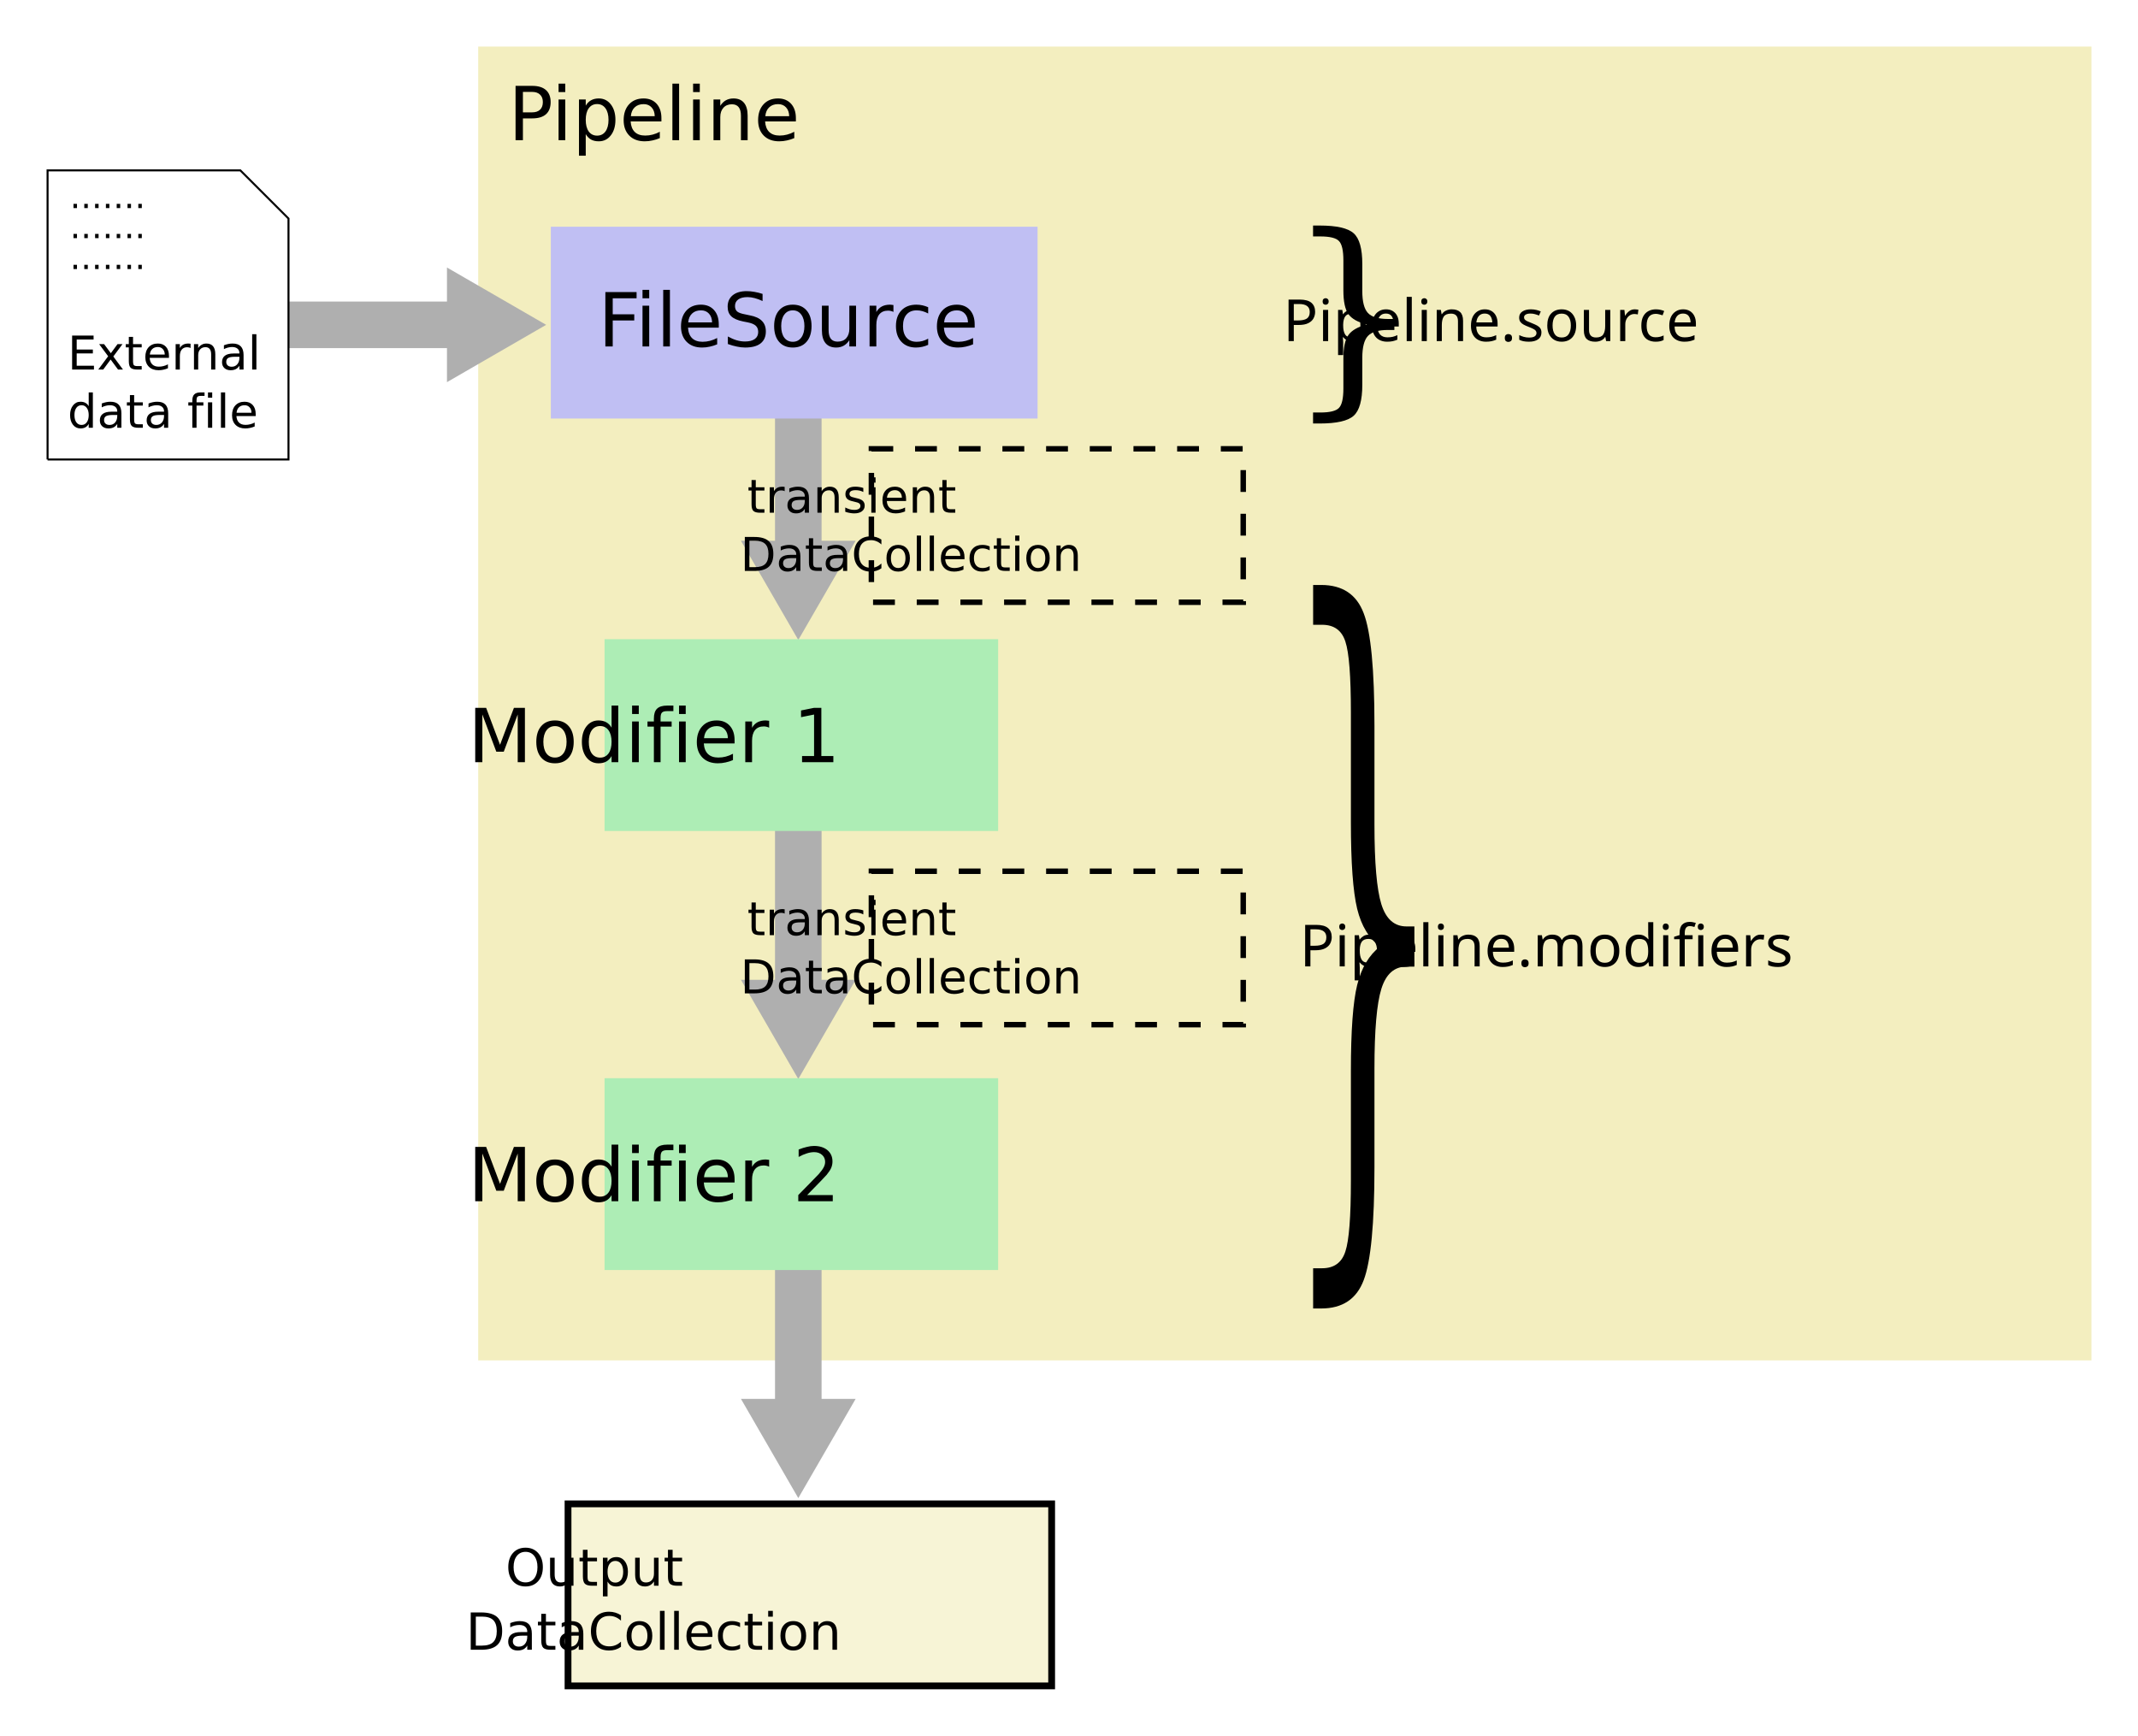
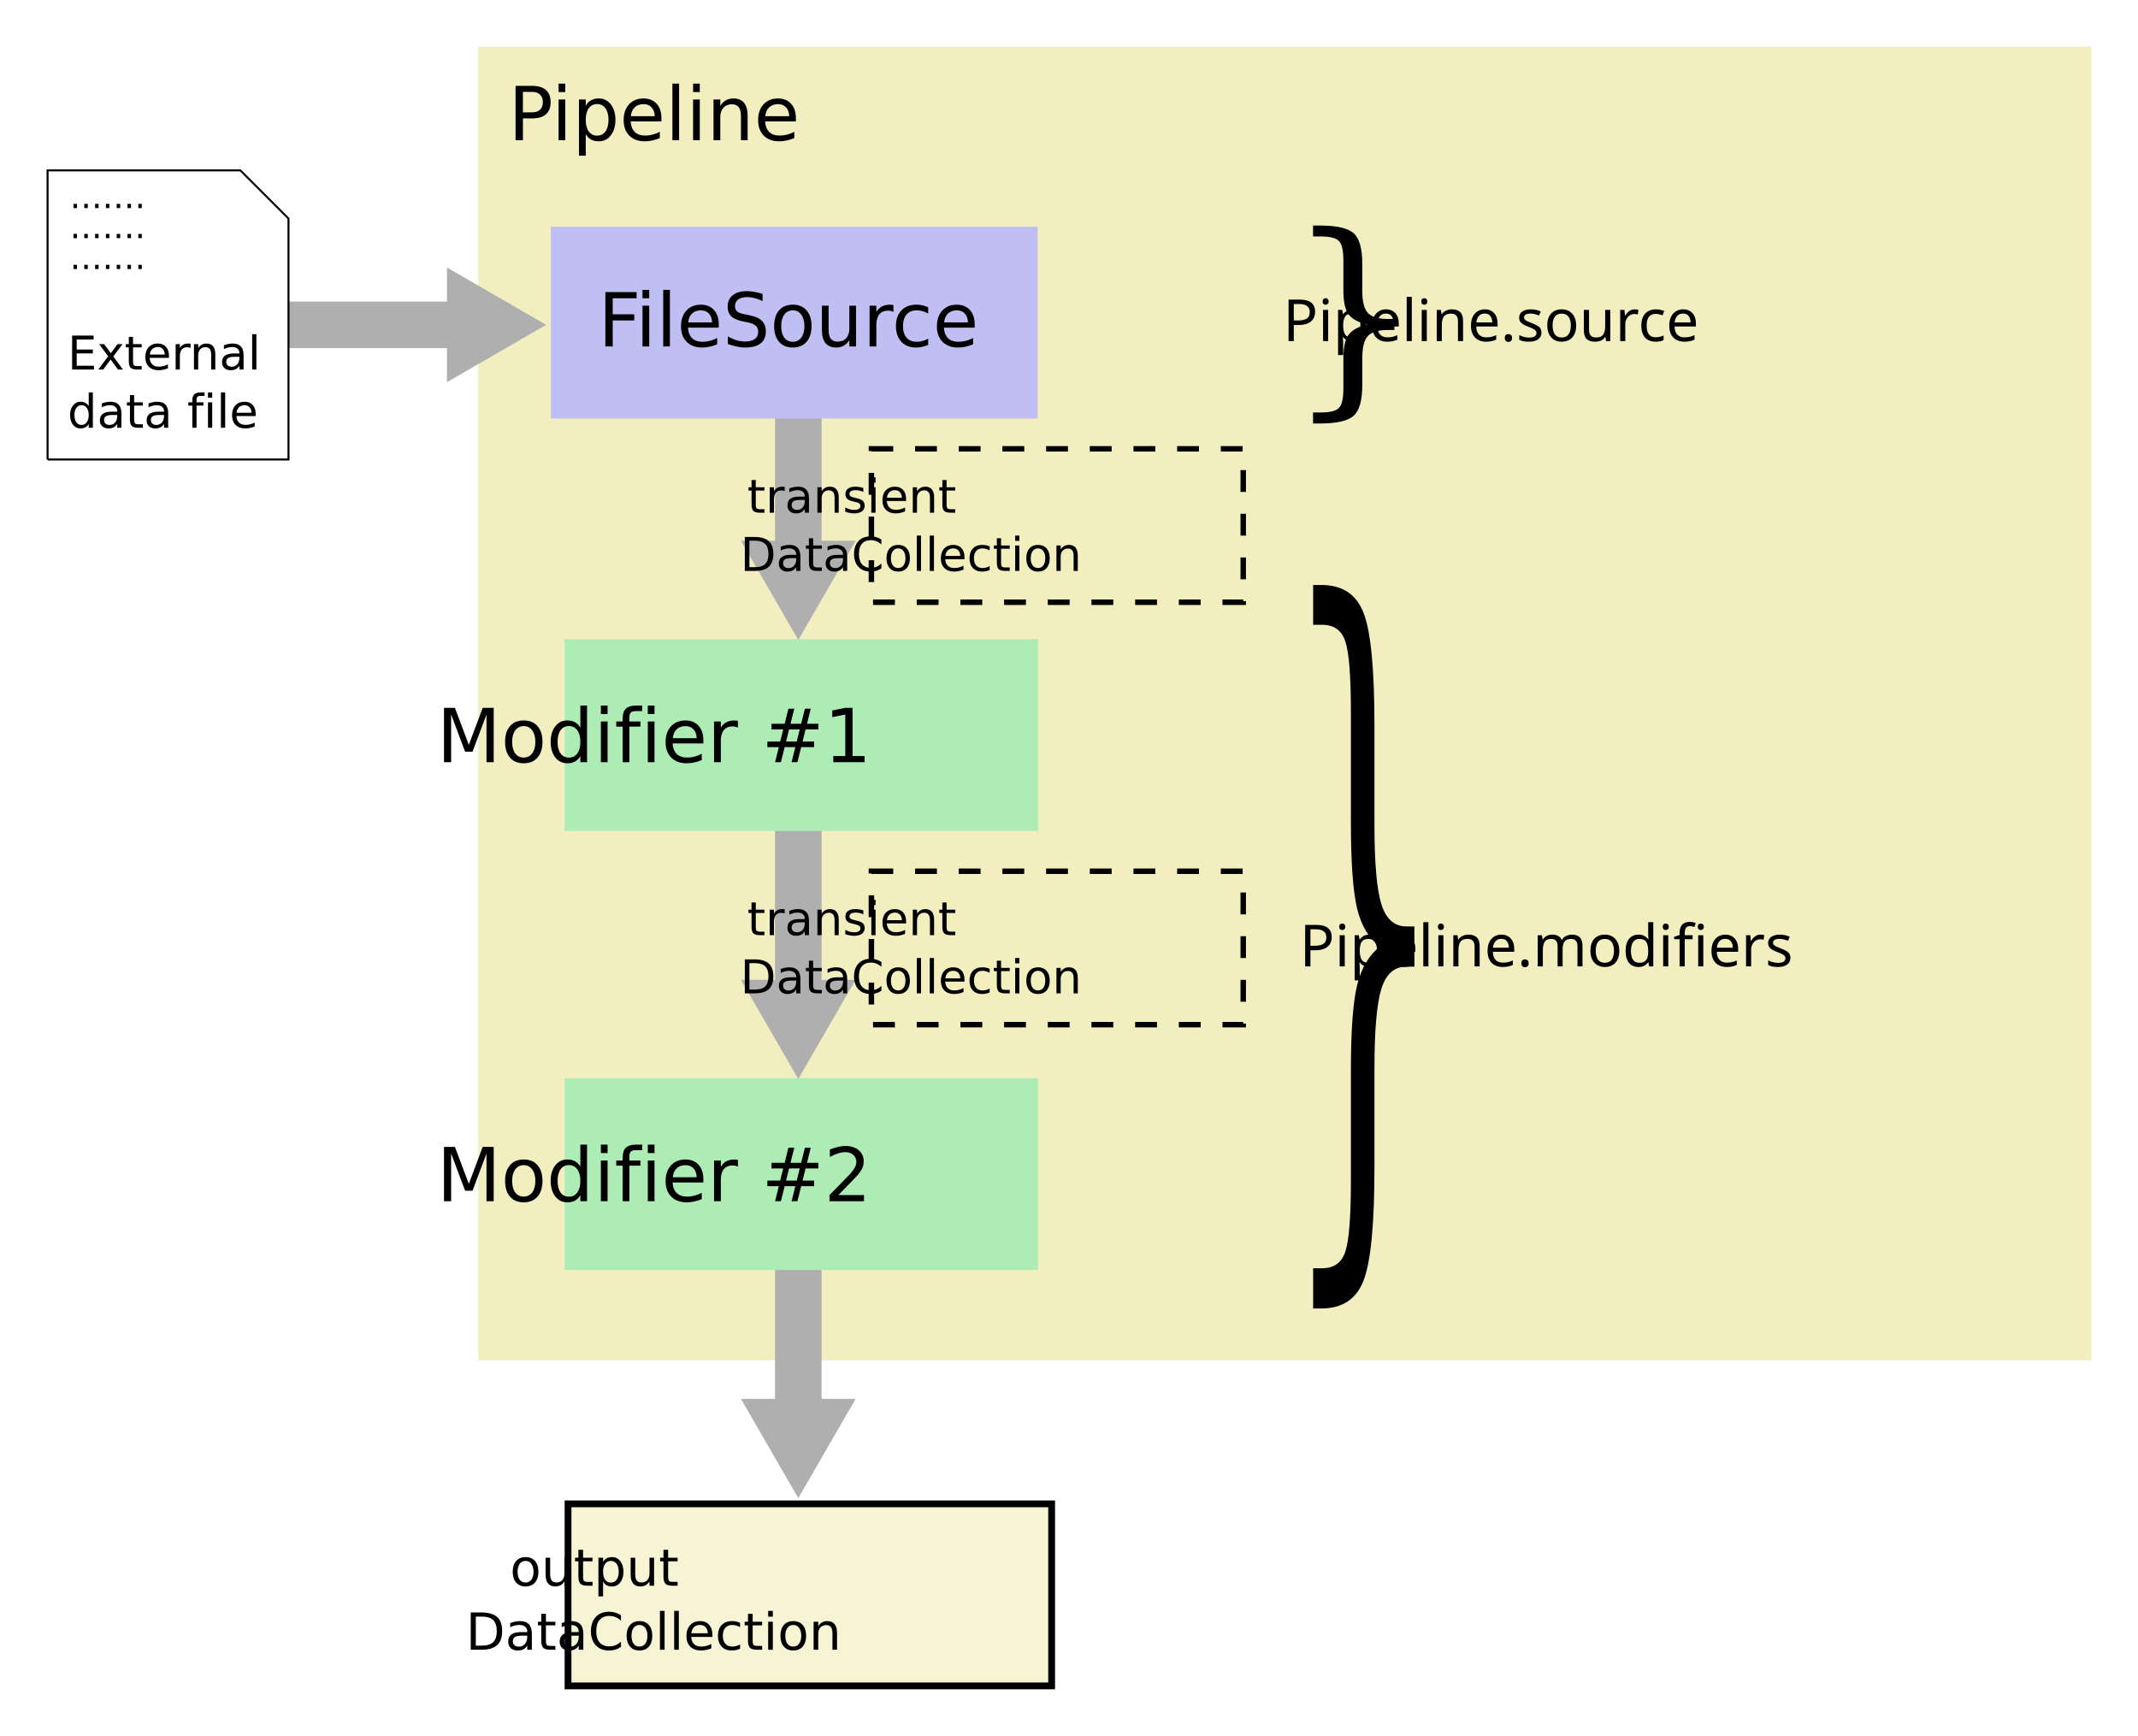
<svg xmlns="http://www.w3.org/2000/svg" width="459.12" height="372.774" id="svg2" version="1.1">
  <defs id="defs4">
    <marker style="overflow:visible" id="TriangleOutS" refX="0" refY="0" orient="auto">
      <path transform="scale(0.2,0.2)" style="fill-rule:evenodd;stroke:#000000;stroke-width:1pt" d="m 5.77,0 -8.65,5 0,-10 8.65,5 z" id="path4305" />
    </marker>
    <marker style="overflow:visible" id="Arrow2Send" refX="0" refY="0" orient="auto">
      <path transform="matrix(-0.3,0,0,-0.3,0.69,0)" d="M 8.719,4.034 -2.207,0.016 8.719,-4.002 c -1.745,2.372 -1.735,5.617 -6e-7,8.035 z" style="fill-rule:evenodd;stroke-width:0.625;stroke-linejoin:round" id="path4190" />
    </marker>
    <marker style="overflow:visible" id="Arrow1Lend" refX="0" refY="0" orient="auto">
      <path transform="matrix(-0.8,0,0,-0.8,-10,0)" style="fill-rule:evenodd;stroke:#000000;stroke-width:1pt" d="M 0,0 5,-5 -12.5,0 5,5 0,0 Z" id="path4160" />
    </marker>
    <filter id="filter3777" style="color-interpolation-filters:sRGB">
      <feFlood result="flood" flood-color="rgb(0,0,0)" flood-opacity="0.5" id="feFlood3779" />
      <feComposite result="composite1" operator="in" in="flood" in2="SourceGraphic" id="feComposite3781" />
      <feGaussianBlur result="blur" stdDeviation="2" id="feGaussianBlur3783" />
      <feOffset result="offset" dy="4" dx="4" id="feOffset3785" />
      <feComposite result="composite2" operator="over" in="SourceGraphic" in2="offset" id="feComposite3787" />
    </filter>
    <filter id="filter3789" style="color-interpolation-filters:sRGB">
      <feFlood result="flood" flood-color="rgb(0,0,0)" flood-opacity="0.5" id="feFlood3791" />
      <feComposite result="composite1" operator="in" in="flood" in2="SourceGraphic" id="feComposite3793" />
      <feGaussianBlur result="blur" stdDeviation="2" id="feGaussianBlur3795" />
      <feOffset result="offset" dy="4" dx="4" id="feOffset3797" />
      <feComposite result="composite2" operator="over" in="SourceGraphic" in2="offset" id="feComposite3799" />
    </filter>
    <filter id="filter3777-3" style="color-interpolation-filters:sRGB">
      <feFlood result="flood" flood-color="rgb(0,0,0)" flood-opacity="0.5" id="feFlood3779-8" />
      <feComposite result="composite1" operator="in" in="flood" in2="SourceGraphic" id="feComposite3781-6" />
      <feGaussianBlur result="blur" stdDeviation="2" id="feGaussianBlur3783-9" />
      <feOffset result="offset" dy="4" dx="4" id="feOffset3785-4" />
      <feComposite result="fbSourceGraphic" operator="over" in="SourceGraphic" in2="offset" id="feComposite3787-3" />
      <feColorMatrix id="feColorMatrix3881" values="0 0 0 -1 0 0 0 0 -1 0 0 0 0 -1 0 0 0 0 1 0" in="fbSourceGraphic" result="fbSourceGraphicAlpha" />
      <feFlood in="fbSourceGraphic" result="flood" flood-color="rgb(0,0,0)" flood-opacity="0.5" id="feFlood3883" />
      <feComposite result="composite1" operator="in" in="flood" in2="fbSourceGraphic" id="feComposite3885" />
      <feGaussianBlur result="blur" stdDeviation="2" id="feGaussianBlur3887" />
      <feOffset result="offset" dy="4" dx="4" id="feOffset3889" />
      <feComposite result="composite2" operator="over" in="fbSourceGraphic" in2="offset" id="feComposite3891" />
    </filter>
    <marker style="overflow:visible" id="TriangleOutSd" refX="0" refY="0" orient="auto">
      <path transform="scale(0.2,0.2)" style="fill:#afafaf;fill-rule:evenodd;stroke:#afafaf;stroke-width:1pt" d="m 5.77,0 -8.65,5 0,-10 8.65,5 z" id="path5012" />
    </marker>
    <filter id="filter5169" style="color-interpolation-filters:sRGB">
      <feFlood id="feFlood5171" flood-opacity="0.5" flood-color="rgb(0,0,0)" result="flood" />
      <feComposite id="feComposite5173" in2="SourceGraphic" in="flood" operator="in" result="composite1" />
      <feGaussianBlur id="feGaussianBlur5175" stdDeviation="2" result="blur" />
      <feOffset id="feOffset5177" dx="4" dy="4" result="offset" />
      <feComposite id="feComposite5179" in2="offset" in="SourceGraphic" operator="over" result="composite2" />
    </filter>
    <filter id="filter5181" style="color-interpolation-filters:sRGB">
      <feFlood id="feFlood5183" flood-opacity="0.5" flood-color="rgb(0,0,0)" result="flood" />
      <feComposite id="feComposite5185" in2="SourceGraphic" in="flood" operator="in" result="composite1" />
      <feGaussianBlur id="feGaussianBlur5187" stdDeviation="2" result="blur" />
      <feOffset id="feOffset5189" dx="4" dy="4" result="offset" />
      <feComposite id="feComposite5191" in2="offset" in="SourceGraphic" operator="over" result="composite2" />
    </filter>
    <marker style="overflow:visible" id="TriangleOutSd-3" refX="0" refY="0" orient="auto">
      <path transform="scale(0.2,0.2)" style="fill:#afafaf;fill-rule:evenodd;stroke:#afafaf;stroke-width:1pt" d="m 5.77,0 -8.65,5 0,-10 8.65,5 z" id="path5012-6" />
    </marker>
  </defs>
  <g id="layer1" transform="translate(-21.59454,-328.7908)" style="display:inline">
    <rect y="338.791" x="124.286" height="282.143" width="346.429" id="rect2985-9" style="color:#000000;display:inline;overflow:visible;visibility:visible;fill:#f3eebf;fill-opacity:1;fill-rule:evenodd;stroke:none;stroke-width:3;marker:none;enable-background:accumulate" />
    <path id="path4151" d="m 83.651,398.548 41.021,0" style="fill:none;stroke:#afafaf;stroke-width:10;stroke-linecap:butt;stroke-linejoin:miter;stroke-miterlimit:4;stroke-dasharray:none;stroke-opacity:1;marker-end:url(#TriangleOutSd)" />
    <text id="text3755-9" y="358.901" x="130.732" style="font-style:normal;font-weight:normal;font-size:40px;line-height:125%;font-family:'Bitstream Vera Sans';letter-spacing:0px;word-spacing:0px;fill:#000000;fill-opacity:1;stroke:none" xml:space="preserve">
      <tspan style="font-style:normal;font-variant:normal;font-weight:normal;font-stretch:normal;font-size:16px;line-height:125%;font-family:'DejaVu Sans';-inkscape-font-specification:'DejaVu Sans';text-align:start;writing-mode:lr-tb;text-anchor:start" y="358.901" x="130.732" id="tspan3757-0">Pipeline</tspan>
    </text>
    <path id="path4151-7" d="m 193.023,410.995 0,41.021" style="fill:none;stroke:#afafaf;stroke-width:10;stroke-linecap:butt;stroke-linejoin:miter;stroke-miterlimit:4;stroke-dasharray:none;stroke-opacity:1;marker-end:url(#TriangleOutSd-3)" />
    <rect y="377.481" x="139.881" height="41.19" width="104.524" id="rect2985-9-0" style="color:#000000;display:inline;overflow:visible;visibility:visible;fill:#c0bff3;fill-opacity:1;fill-rule:evenodd;stroke:none;stroke-width:3;marker:none;enable-background:accumulate" />
    <text id="text3755-9-2" y="403.186" x="150.017" style="font-style:normal;font-weight:normal;font-size:40px;line-height:125%;font-family:'Bitstream Vera Sans';letter-spacing:0px;word-spacing:0px;fill:#000000;fill-opacity:1;stroke:none" xml:space="preserve">
      <tspan style="font-style:normal;font-variant:normal;font-weight:normal;font-stretch:normal;font-size:16px;line-height:125%;font-family:'DejaVu Sans';-inkscape-font-specification:'DejaVu Sans';text-align:start;writing-mode:lr-tb;text-anchor:start" y="403.186" x="150.017" id="tspan3757-0-3">FileSource</tspan>
    </text>
    <path style="fill:none;stroke:#afafaf;stroke-width:10;stroke-linecap:butt;stroke-linejoin:miter;stroke-miterlimit:4;stroke-dasharray:none;stroke-opacity:1;marker-end:url(#TriangleOutSd-3)" d="m 193.023,505.28 0,41.021" id="path4410" />
-     <rect style="color:#000000;display:inline;overflow:visible;visibility:visible;fill:#adedb5;fill-opacity:1;fill-rule:evenodd;stroke:none;stroke-width:3;marker:none;enable-background:accumulate" id="rect3937" width="84.524" height="41.19" x="151.417" y="466.053" />
+     <rect style="color:#000000;display:inline;overflow:visible;visibility:visible;fill:#adedb5;fill-opacity:1;fill-rule:evenodd;stroke:none;stroke-width:3;marker:none;enable-background:accumulate" id="rect3937" width="101.667" height="41.19" x="142.846" y="466.053" />
    <path id="path4426" d="m 193.023,598.852 0,37.449" style="fill:none;stroke:#afafaf;stroke-width:10;stroke-linecap:butt;stroke-linejoin:miter;stroke-miterlimit:4;stroke-dasharray:none;stroke-opacity:1;marker-end:url(#TriangleOutSd-3)" />
-     <rect y="560.338" x="151.417" height="41.19" width="84.524" id="rect4412" style="color:#000000;display:inline;overflow:visible;visibility:visible;fill:#adedb5;fill-opacity:1;fill-rule:evenodd;stroke:none;stroke-width:3;marker:none;enable-background:accumulate" />
+     <rect y="560.338" x="142.846" height="41.19" width="101.667" id="rect4412" style="color:#000000;display:inline;overflow:visible;visibility:visible;fill:#adedb5;fill-opacity:1;fill-rule:evenodd;stroke:none;stroke-width:3;marker:none;enable-background:accumulate" />
    <text xml:space="preserve" style="font-style:normal;font-weight:normal;font-size:40px;line-height:125%;font-family:'Bitstream Vera Sans';letter-spacing:0px;word-spacing:0px;fill:#000000;fill-opacity:1;stroke:none" x="193.834" y="586.758" id="text4414">
-       <tspan x="193.834" y="586.758" style="font-style:normal;font-variant:normal;font-weight:normal;font-stretch:normal;font-size:16px;line-height:125%;font-family:'DejaVu Sans';-inkscape-font-specification:'DejaVu Sans';text-align:center;writing-mode:lr-tb;text-anchor:middle" id="tspan4416">Modifier 2</tspan>
+       <tspan x="193.834" y="586.758" style="font-style:normal;font-variant:normal;font-weight:normal;font-stretch:normal;font-size:16px;line-height:125%;font-family:'DejaVu Sans';-inkscape-font-specification:'DejaVu Sans';text-align:center;writing-mode:lr-tb;text-anchor:middle" id="tspan4416">Modifier #2</tspan>
    </text>
    <text id="text3755-9-2-7" y="492.472" x="193.834" style="font-style:normal;font-weight:normal;font-size:40px;line-height:125%;font-family:'Bitstream Vera Sans';letter-spacing:0px;word-spacing:0px;fill:#000000;fill-opacity:1;stroke:none" xml:space="preserve">
-       <tspan id="tspan3935" style="font-style:normal;font-variant:normal;font-weight:normal;font-stretch:normal;font-size:16px;line-height:125%;font-family:'DejaVu Sans';-inkscape-font-specification:'DejaVu Sans';text-align:center;writing-mode:lr-tb;text-anchor:middle" y="492.472" x="193.834">Modifier 1</tspan>
+       <tspan id="tspan3935" style="font-style:normal;font-variant:normal;font-weight:normal;font-stretch:normal;font-size:16px;line-height:125%;font-family:'DejaVu Sans';-inkscape-font-specification:'DejaVu Sans';text-align:center;writing-mode:lr-tb;text-anchor:middle" y="492.472" x="193.834">Modifier #1</tspan>
    </text>
    <path id="path2667" style="fill:none;stroke:#000000;stroke-width:0.431;stroke-linecap:butt;stroke-linejoin:miter;stroke-miterlimit:10;stroke-dasharray:none;stroke-opacity:1" d="m 31.81,427.46 51.737,0 0,-51.737 -10.347,-10.348 -41.389,0 0,62.085 z" />
    <text xml:space="preserve" style="font-style:normal;font-weight:normal;font-size:40px;line-height:125%;font-family:'Bitstream Vera Sans';letter-spacing:0px;word-spacing:0px;fill:#000000;fill-opacity:1;stroke:none" x="36.099" y="408.156" id="text4119">
      <tspan id="tspan4121" x="36.099" y="408.156" style="font-style:normal;font-variant:normal;font-weight:normal;font-stretch:normal;font-size:10px;line-height:125%;font-family:'DejaVu Sans';-inkscape-font-specification:'DejaVu Sans';text-align:start;writing-mode:lr-tb;text-anchor:start">External </tspan>
      <tspan x="36.099" y="420.656" style="font-style:normal;font-variant:normal;font-weight:normal;font-stretch:normal;font-size:10px;line-height:125%;font-family:'DejaVu Sans';-inkscape-font-specification:'DejaVu Sans';text-align:start;writing-mode:lr-tb;text-anchor:start" id="tspan5217">data file</tspan>
    </text>
    <text xml:space="preserve" style="font-style:normal;font-weight:normal;font-size:40px;line-height:125%;font-family:'Bitstream Vera Sans';letter-spacing:0px;word-spacing:0px;fill:#000000;fill-opacity:1;stroke:none" x="373.539" y="402.044" id="text4123">
      <tspan id="tspan4125" x="373.539" y="402.044" style="font-style:normal;font-variant:normal;font-weight:normal;font-stretch:normal;font-size:12.5px;line-height:125%;font-family:'CMU Sans Serif Demi Condensed';-inkscape-font-specification:'CMU Sans Serif Demi Condensed';text-align:center;writing-mode:lr-tb;text-anchor:middle">Pipeline.source</tspan>
    </text>
    <text id="text4147" y="536.329" x="385.432" style="font-style:normal;font-weight:normal;font-size:40px;line-height:125%;font-family:'Bitstream Vera Sans';letter-spacing:0px;word-spacing:0px;fill:#000000;fill-opacity:1;stroke:none" xml:space="preserve">
      <tspan style="font-style:normal;font-variant:normal;font-weight:normal;font-stretch:normal;font-size:12.5px;line-height:125%;font-family:'CMU Sans Serif Demi Condensed';-inkscape-font-specification:'CMU Sans Serif Demi Condensed';text-align:center;writing-mode:lr-tb;text-anchor:middle" y="536.329" x="385.432" id="tspan4149">Pipeline.modifiers</tspan>
    </text>
    <rect style="color:#000000;display:inline;overflow:visible;visibility:visible;fill:#f3eebf;fill-opacity:0.629;stroke:#000000;stroke-width:1.173;stroke-miterlimit:4;stroke-dasharray:4.69, 4.69;stroke-dashoffset:0;stroke-opacity:1;marker:none;enable-background:accumulate" id="rect3927" width="79.851" height="32.947" x="208.718" y="425.175" />
    <text xml:space="preserve" style="font-style:normal;font-weight:normal;font-size:40px;line-height:125%;font-family:'Bitstream Vera Sans';letter-spacing:0px;word-spacing:0px;fill:#000000;fill-opacity:1;stroke:none" x="249.012" y="438.901" id="text3929">
      <tspan id="tspan3933" x="250.604" y="438.901" style="font-style:normal;font-variant:normal;font-weight:normal;font-stretch:normal;font-size:10px;line-height:125%;font-family:'DejaVu Sans';-inkscape-font-specification:'DejaVu Sans';text-align:center;writing-mode:lr-tb;text-anchor:middle;fill:#000000;fill-opacity:1">transient </tspan>
      <tspan x="249.012" y="451.401" style="font-style:normal;font-variant:normal;font-weight:normal;font-stretch:normal;font-size:10px;line-height:125%;font-family:'DejaVu Sans';-inkscape-font-specification:'DejaVu Sans';text-align:center;writing-mode:lr-tb;text-anchor:middle;fill:#000000;fill-opacity:1" id="tspan5159">DataCollection</tspan>
    </text>
    <text id="text5205" y="373.475" x="36.595" style="font-style:normal;font-weight:normal;font-size:29.204px;line-height:125%;font-family:'Bitstream Vera Sans';letter-spacing:0px;word-spacing:0px;fill:#000000;fill-opacity:1;stroke:none" xml:space="preserve">
      <tspan style="font-style:normal;font-variant:normal;font-weight:normal;font-stretch:normal;font-size:7.301px;line-height:125%;font-family:'DejaVu Sans';-inkscape-font-specification:'DejaVu Sans';text-align:start;writing-mode:lr-tb;text-anchor:start" y="373.475" x="36.595" id="tspan5207">.......</tspan>
    </text>
    <text xml:space="preserve" style="font-style:normal;font-weight:normal;font-size:29.204px;line-height:125%;font-family:'Bitstream Vera Sans';letter-spacing:0px;word-spacing:0px;fill:#000000;fill-opacity:1;stroke:none" x="36.595" y="379.928" id="text5209">
      <tspan id="tspan5211" x="36.595" y="379.928" style="font-style:normal;font-variant:normal;font-weight:normal;font-stretch:normal;font-size:7.301px;line-height:125%;font-family:'DejaVu Sans';-inkscape-font-specification:'DejaVu Sans';text-align:start;writing-mode:lr-tb;text-anchor:start">.......</tspan>
    </text>
    <text id="text5213" y="386.566" x="36.595" style="font-style:normal;font-weight:normal;font-size:29.204px;line-height:125%;font-family:'Bitstream Vera Sans';letter-spacing:0px;word-spacing:0px;fill:#000000;fill-opacity:1;stroke:none" xml:space="preserve">
      <tspan style="font-style:normal;font-variant:normal;font-weight:normal;font-stretch:normal;font-size:7.301px;line-height:125%;font-family:'DejaVu Sans';-inkscape-font-specification:'DejaVu Sans';text-align:start;writing-mode:lr-tb;text-anchor:start" y="386.566" x="36.595" id="tspan5215">.......</tspan>
    </text>
    <rect style="color:#000000;display:inline;overflow:visible;visibility:visible;fill:#f3eebf;fill-opacity:0.629;stroke:#000000;stroke-width:1.457;stroke-miterlimit:4;stroke-dasharray:none;stroke-dashoffset:0;stroke-opacity:1;marker:none;enable-background:accumulate" id="rect4428" width="103.853" height="39.091" x="143.574" y="651.745" />
    <text xml:space="preserve" style="font-style:normal;font-weight:normal;font-size:40px;line-height:125%;font-family:'Bitstream Vera Sans';letter-spacing:0px;word-spacing:0px;fill:#000000;fill-opacity:1;stroke:none" x="193.727" y="669.329" id="text4430">
-       <tspan id="tspan4432" x="195.478" y="669.329" style="font-style:normal;font-variant:normal;font-weight:normal;font-stretch:normal;font-size:11px;line-height:125%;font-family:'DejaVu Sans';-inkscape-font-specification:'DejaVu Sans';text-align:center;writing-mode:lr-tb;text-anchor:middle;fill:#000000;fill-opacity:1">Output </tspan>
+       <tspan id="tspan4432" x="195.478" y="669.329" style="font-style:normal;font-variant:normal;font-weight:normal;font-stretch:normal;font-size:11px;line-height:125%;font-family:'DejaVu Sans';-inkscape-font-specification:'DejaVu Sans';text-align:center;writing-mode:lr-tb;text-anchor:middle;fill:#000000;fill-opacity:1">output </tspan>
      <tspan x="193.727" y="683.079" style="font-style:normal;font-variant:normal;font-weight:normal;font-stretch:normal;font-size:11px;line-height:125%;font-family:'DejaVu Sans';-inkscape-font-specification:'DejaVu Sans';text-align:center;writing-mode:lr-tb;text-anchor:middle;fill:#000000;fill-opacity:1" id="tspan4434">DataCollection</tspan>
    </text>
    <g style="color:#000000;font-style:italic;font-variant:normal;font-weight:normal;font-stretch:normal;font-size:12.5px;line-height:125%;font-family:sans-serif;-inkscape-font-specification:'sans-serif Italic';text-align:center;writing-mode:lr-tb;text-anchor:middle;display:inline;overflow:visible;visibility:visible;opacity:1;fill:#000000;fill-opacity:1;fill-rule:nonzero;stroke:none;stroke-width:1.013;stroke-linecap:butt;stroke-linejoin:miter;stroke-miterlimit:4;stroke-dasharray:none;stroke-dashoffset:0;stroke-opacity:1;marker:none;marker-start:none;marker-mid:none;marker-end:none;enable-background:accumulate" id="text4440" transform="matrix(0.7534164,0,0,0.7678004,310.0276,269.1211)">
      <path d="m -8.578,193.09 2.051,0 q 4.102,0 5.332,-1.289 1.26,-1.26 1.26,-5.42 l 0,-8.408 q 0,-4.6 1.436,-6.562 1.436,-1.963 5.273,-2.959 -3.809,-0.879 -5.273,-2.871 -1.436,-1.992 -1.436,-6.621 l 0,-8.408 q 0,-4.16 -1.26,-5.42 -1.23,-1.289 -5.332,-1.289 l -2.051,0 0,-3.047 1.846,0 q 7.295,0 9.727,2.168 2.461,2.139 2.461,8.613 l 0,7.559 q 0,4.395 1.582,6.094 1.582,1.699 5.742,1.699 l 1.816,0 0,3.076 -1.816,0 q -4.16,0 -5.742,1.699 -1.582,1.699 -1.582,6.094 l 0,7.559 q 0,6.475 -2.461,8.643 -2.432,2.168 -9.727,2.168 l -1.846,0 0,-3.076 z" style="font-style:normal;font-variant:normal;font-weight:normal;font-stretch:normal;font-size:60px;font-family:serif;-inkscape-font-specification:serif;fill:#000000;fill-opacity:1" id="path4445" />
    </g>
    <g style="color:#000000;font-style:italic;font-variant:normal;font-weight:normal;font-stretch:normal;font-size:12.5px;line-height:125%;font-family:sans-serif;-inkscape-font-specification:'sans-serif Italic';text-align:center;writing-mode:lr-tb;text-anchor:middle;display:inline;overflow:visible;visibility:visible;opacity:1;fill:#000000;fill-opacity:1;fill-rule:nonzero;stroke:none;stroke-width:1.013;stroke-linecap:butt;stroke-linejoin:miter;stroke-miterlimit:4;stroke-dasharray:none;stroke-dashoffset:0;stroke-opacity:1;marker:none;marker-start:none;marker-mid:none;marker-end:none;enable-background:accumulate" id="text4440-4" transform="matrix(0.9383541,0,0,2.805997,311.6287,59.33916)">
      <path d="m -8.578,193.09 2.051,0 q 4.102,0 5.332,-1.289 1.26,-1.26 1.26,-5.42 l 0,-8.408 q 0,-4.6 1.436,-6.562 1.436,-1.963 5.273,-2.959 -3.809,-0.879 -5.273,-2.871 -1.436,-1.992 -1.436,-6.621 l 0,-8.408 q 0,-4.16 -1.26,-5.42 -1.23,-1.289 -5.332,-1.289 l -2.051,0 0,-3.047 1.846,0 q 7.295,0 9.727,2.168 2.461,2.139 2.461,8.613 l 0,7.559 q 0,4.395 1.582,6.094 1.582,1.699 5.742,1.699 l 1.816,0 0,3.076 -1.816,0 q -4.16,0 -5.742,1.699 -1.582,1.699 -1.582,6.094 l 0,7.559 q 0,6.475 -2.461,8.643 -2.432,2.168 -9.727,2.168 l -1.846,0 0,-3.076 z" style="font-style:normal;font-variant:normal;font-weight:normal;font-stretch:normal;font-size:60px;font-family:serif;-inkscape-font-specification:serif;fill:#000000;fill-opacity:1" id="path4445-3" />
    </g>
    <rect y="515.889" x="208.718" height="32.947" width="79.851" id="rect5166" style="color:#000000;display:inline;overflow:visible;visibility:visible;fill:#f3eebf;fill-opacity:0.629;stroke:#000000;stroke-width:1.173;stroke-miterlimit:4;stroke-dasharray:4.69, 4.69;stroke-dashoffset:0;stroke-opacity:1;marker:none;enable-background:accumulate" />
    <text id="text5168" y="529.615" x="249.012" style="font-style:normal;font-weight:normal;font-size:40px;line-height:125%;font-family:'Bitstream Vera Sans';letter-spacing:0px;word-spacing:0px;fill:#000000;fill-opacity:1;stroke:none" xml:space="preserve">
      <tspan style="font-style:normal;font-variant:normal;font-weight:normal;font-stretch:normal;font-size:10px;line-height:125%;font-family:'DejaVu Sans';-inkscape-font-specification:'DejaVu Sans';text-align:center;writing-mode:lr-tb;text-anchor:middle;fill:#000000;fill-opacity:1" y="529.615" x="250.604" id="tspan5170">transient </tspan>
      <tspan id="tspan5172" style="font-style:normal;font-variant:normal;font-weight:normal;font-stretch:normal;font-size:10px;line-height:125%;font-family:'DejaVu Sans';-inkscape-font-specification:'DejaVu Sans';text-align:center;writing-mode:lr-tb;text-anchor:middle;fill:#000000;fill-opacity:1" y="542.115" x="249.012">DataCollection</tspan>
    </text>
  </g>
</svg>
